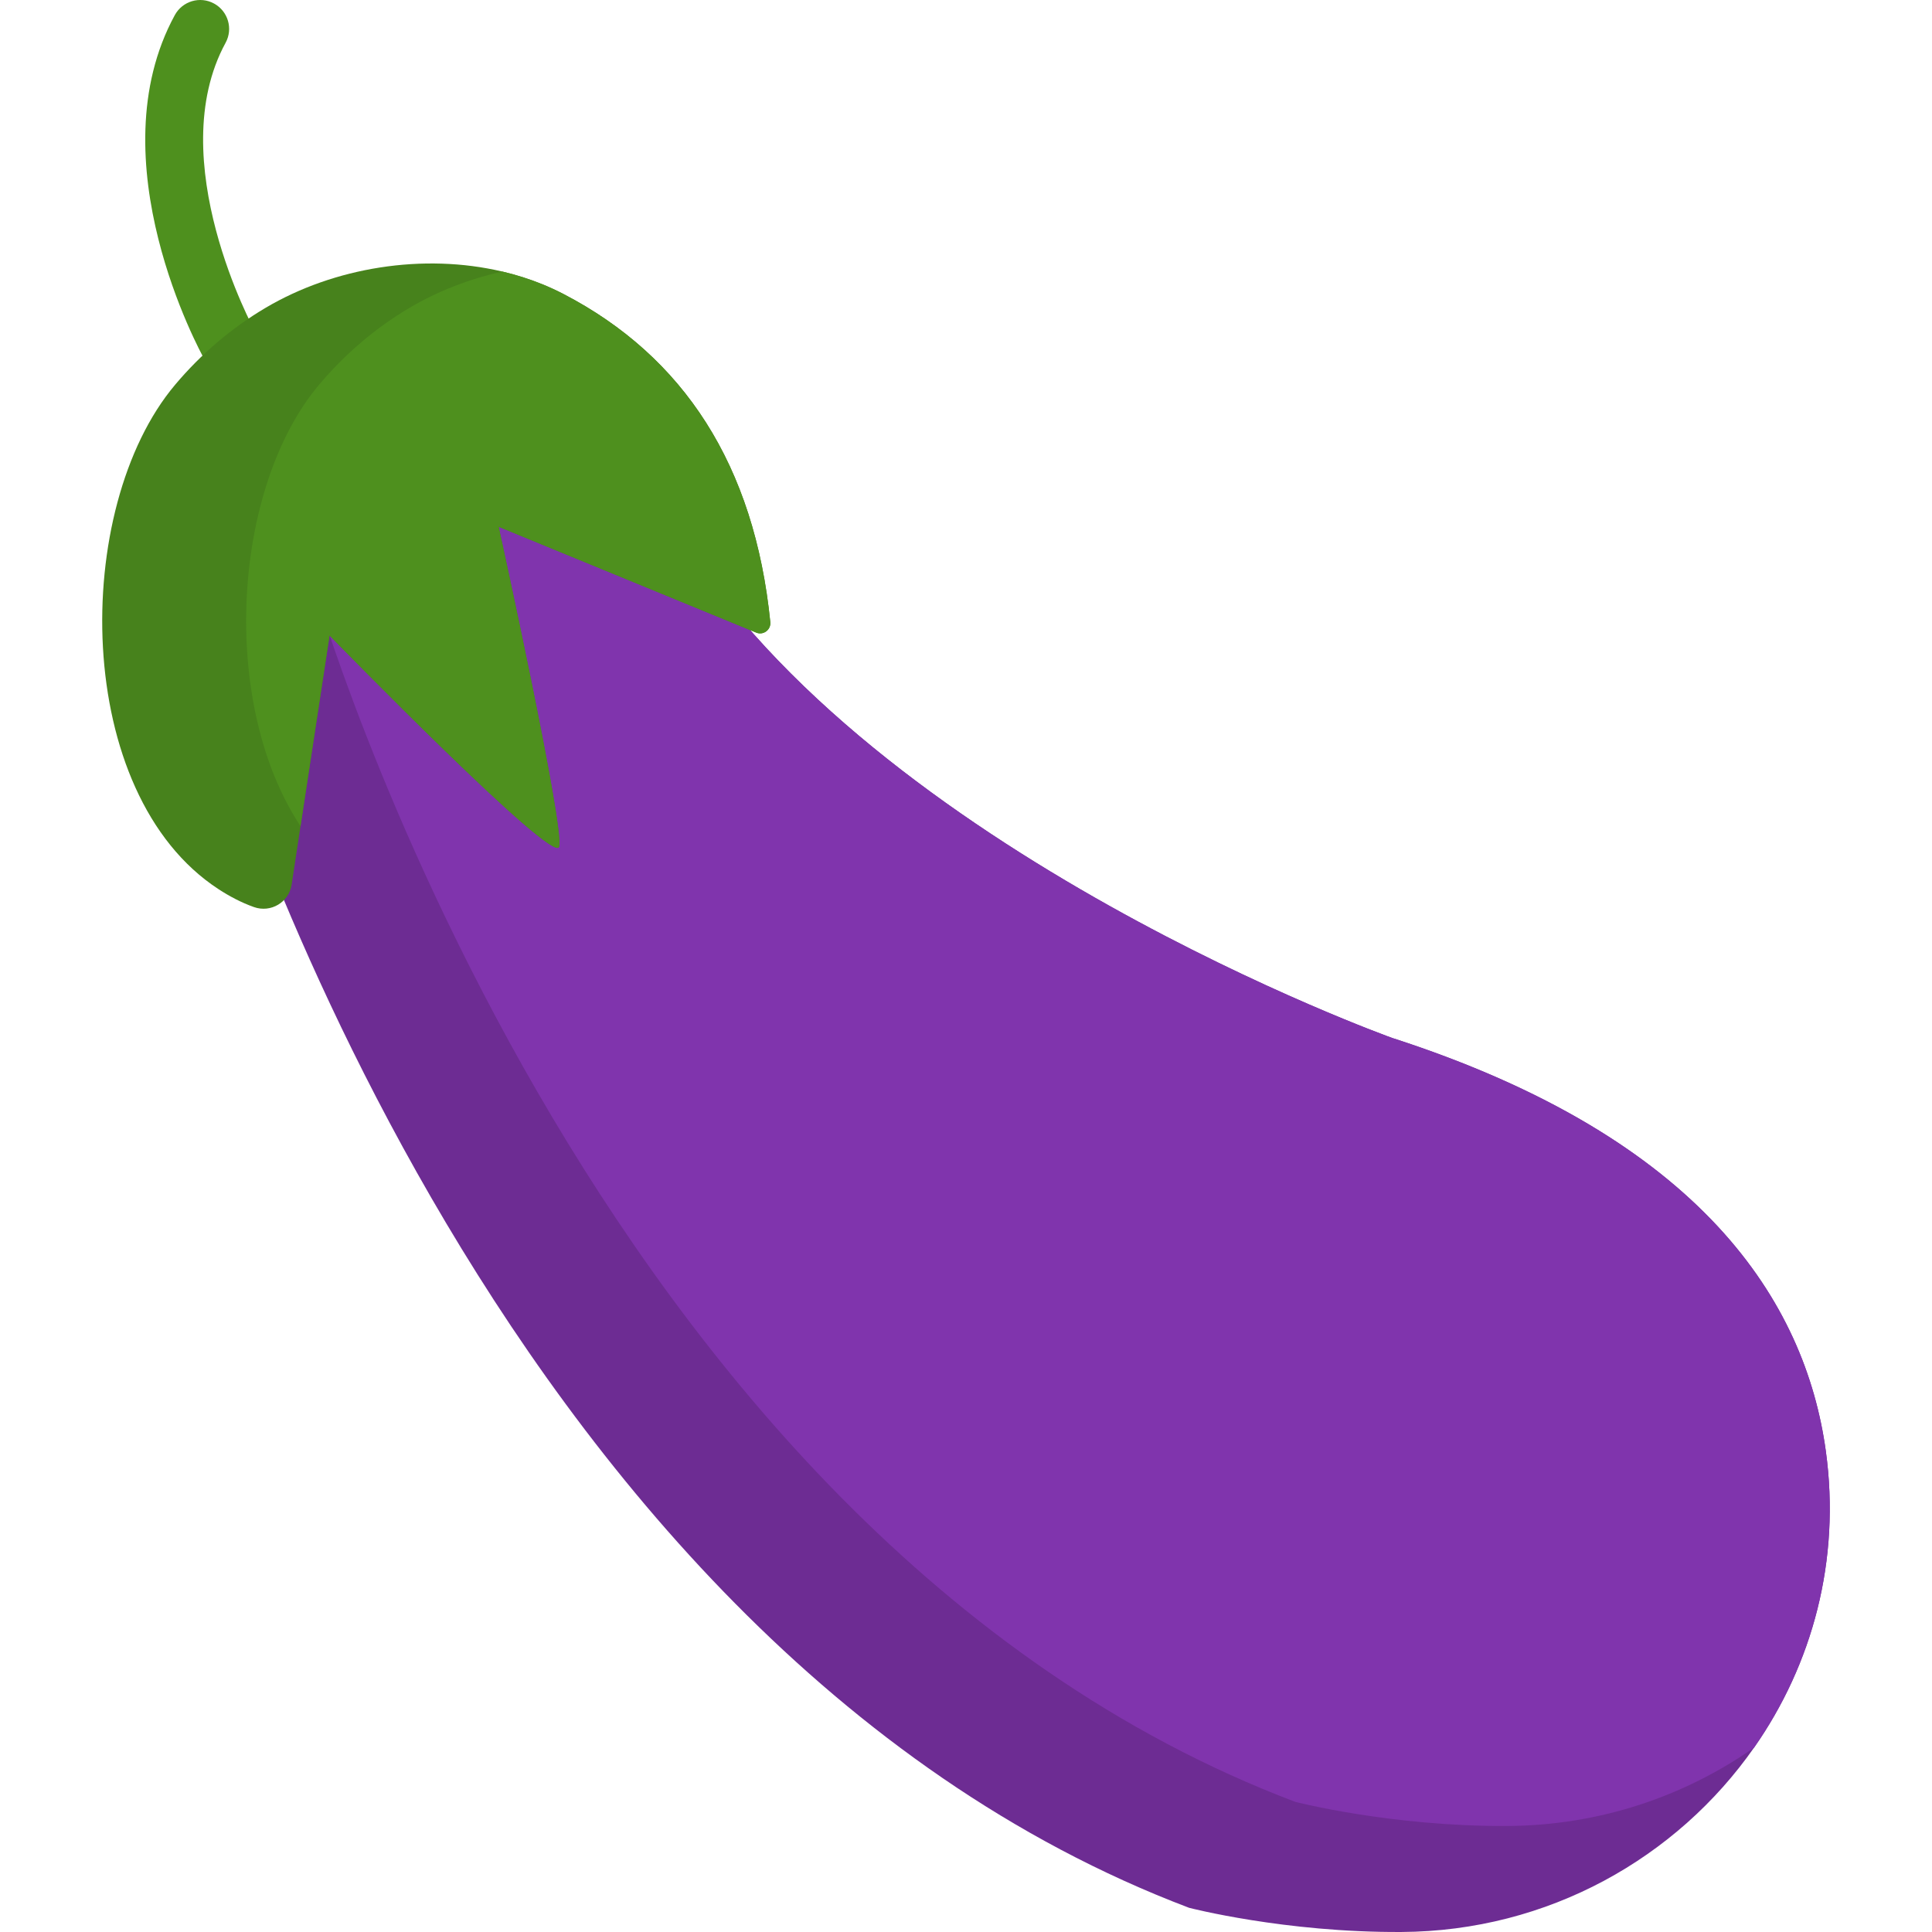
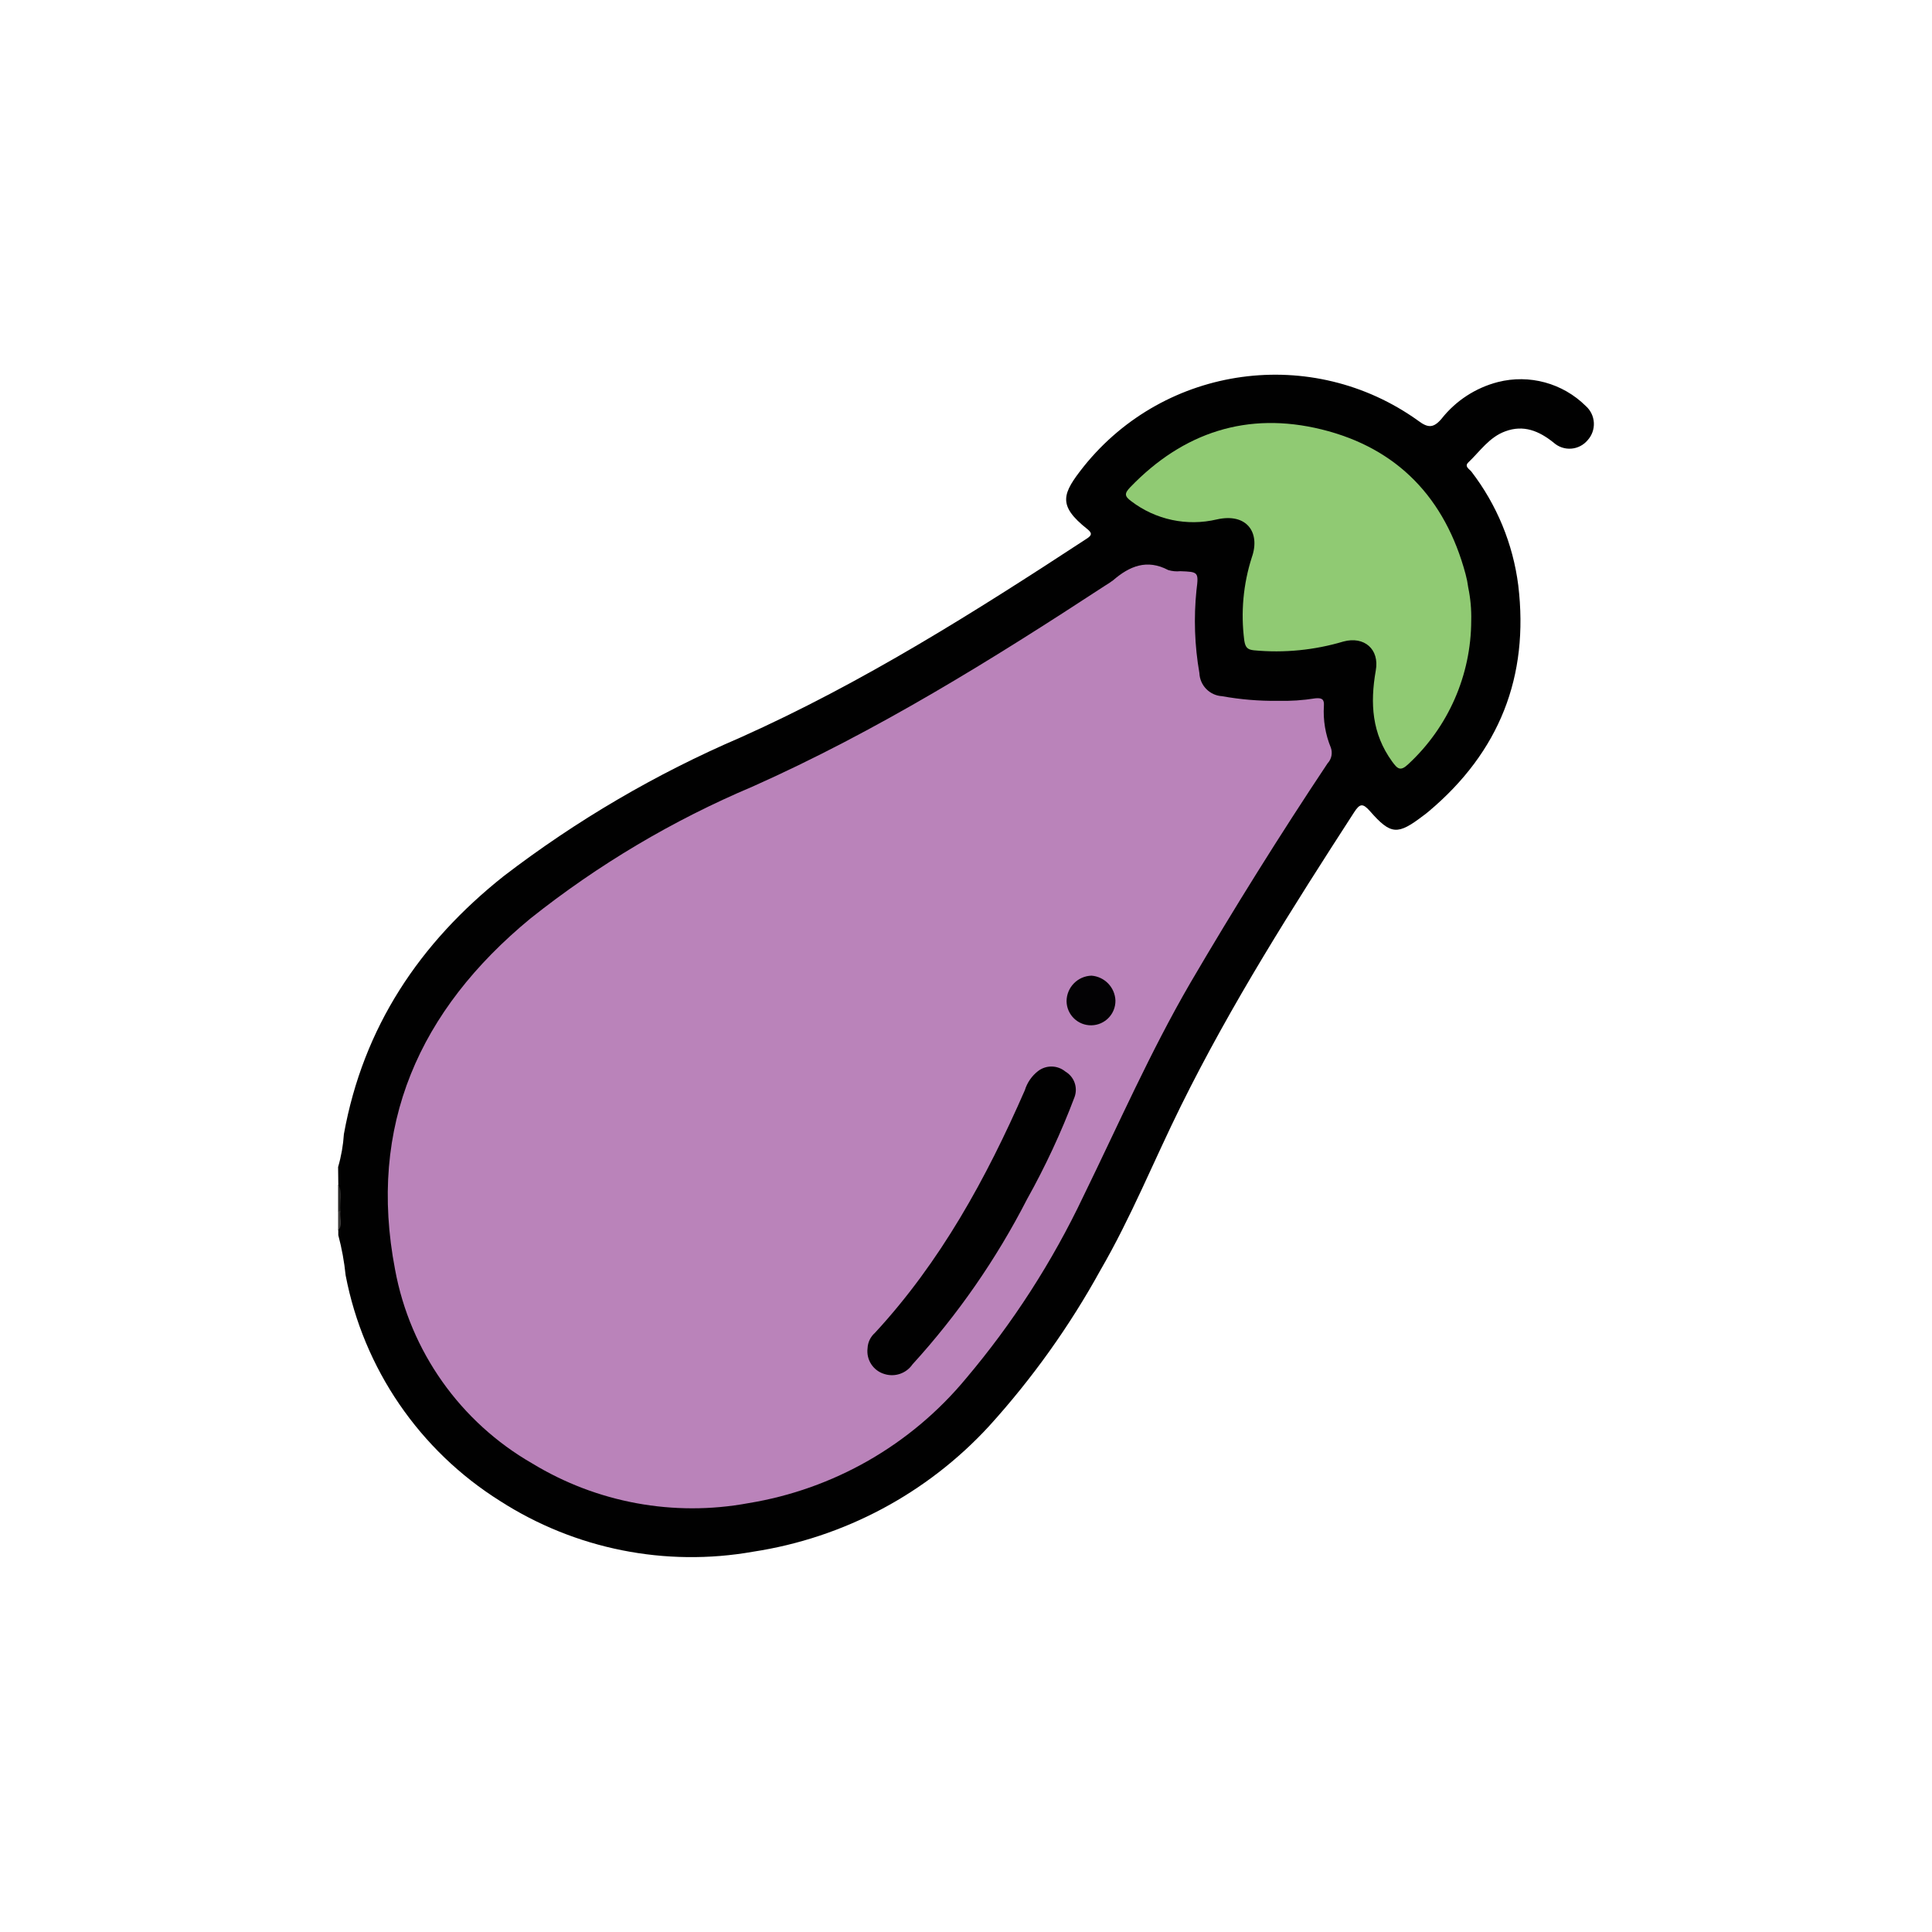
- <svg xmlns="http://www.w3.org/2000/svg" version="1.1" id="Capa_1" x="0px" y="0px" viewBox="0 0 512.002 512.002" style="enable-background:new 0 0 512.002 512.002;" xml:space="preserve">
-   <path style="fill:#4E901E;" d="M60.85,99.12c-2.687,0-5.291-1.414-6.693-3.927c-1.13-2.024-28.818-52.712-7.828-91.196  c2.026-3.716,6.68-5.088,10.398-3.059c3.717,2.026,5.086,6.682,3.059,10.398c-16.915,31.012,7.525,75.972,7.76,76.395  c2.051,3.698,0.722,8.363-2.973,10.419C63.391,98.808,62.111,99.12,60.85,99.12z" />
-   <path style="fill:#6D2C93;" d="M464.845,463.141c-20.428,29.206-54.559,48.652-93.452,48.857  c-30.953,0.174-56.266-6.407-56.266-6.407C126.485,434.109,54.881,182.764,54.881,182.764  c-11.425-69.499,31.955-83.826,31.955-83.826c0.245-0.082,0.48-0.153,0.726-0.225c20.867-6.54,39.925-1.277,54.784,6.755  c15.523,8.38,28.266,21.061,37.514,36.083c51.994,84.47,189.061,133.511,189.061,133.511  c82.242,26.539,109.516,70.092,114.943,109.476C487.858,413.579,480.245,441.13,464.845,463.141z" />
-   <path style="fill:#8034AD;" d="M464.845,463.141c-18.435,12.927-40.968,20.632-65.36,20.765  c-30.953,0.164-56.266-6.407-56.266-6.407C154.587,406.017,82.983,154.662,82.983,154.662c-4.159-25.302-1.053-43.298,4.578-55.949  c20.867-6.54,39.925-1.277,54.784,6.755c15.523,8.38,28.266,21.061,37.514,36.083c51.994,84.47,189.061,133.511,189.061,133.511  c82.242,26.539,109.516,70.092,114.943,109.476C487.858,413.579,480.245,441.13,464.845,463.141z" />
-   <path style="fill:#47821C;" d="M204.139,164.86c0,0,0,0.01,0,0.02c0.194,2.023-1.839,3.546-3.72,2.769  c-15.901-6.53-68.273-28.051-68.273-28.051s17.607,80.025,16.013,84.827c-1.574,4.711-58.882-54.028-60.772-55.969  c-0.031-0.031-0.051-0.051-0.051-0.051l-7.695,50.553l-2.35,15.471c-0.715,4.68-5.518,7.542-9.984,5.958  c-3.362-1.185-6.561-2.902-9.34-4.711C19.084,210.396,18.88,134.643,46.41,101.963c6.796-8.073,14.93-15.053,24.025-20.417  c18.118-10.699,41.765-14.542,62.724-9.575c3.638,0.858,7.194,1.982,10.628,3.382c1.901,0.777,3.761,1.635,5.569,2.575  C181.187,94.472,199.96,123.269,204.139,164.86z" />
-   <path style="fill:#4E901E;" d="M204.139,164.86c0,0,0,0.01,0,0.02c0.194,2.023-1.839,3.546-3.72,2.769  c-15.901-6.53-68.273-28.051-68.273-28.051s17.607,80.025,16.013,84.827c-1.574,4.711-58.882-54.028-60.772-55.969  c-0.031-0.031-0.051-0.051-0.051-0.051l-7.695,50.553c-21.685-32.966-17.955-89.845,4.915-116.997  c6.796-8.073,14.93-15.053,24.025-20.417c7.45-4.394,15.829-7.634,24.577-9.575c3.638,0.858,7.194,1.982,10.628,3.382  c1.901,0.777,3.761,1.635,5.569,2.575C181.187,94.472,199.96,123.269,204.139,164.86z" />
-   <g>
- </g>
-   <g>
- </g>
-   <g>
- </g>
-   <g>
- </g>
-   <g>
- </g>
-   <g>
- </g>
-   <g>
- </g>
-   <g>
- </g>
-   <g>
- </g>
-   <g>
- </g>
-   <g>
- </g>
-   <g>
- </g>
-   <g>
- </g>
-   <g>
- </g>
-   <g>
- </g>
+ <svg xmlns="http://www.w3.org/2000/svg" id="Layer_1" data-name="Layer 1" viewBox="0 0 200 200">
+   <defs>
+     <style>.cls-1{fill:#010101;}.cls-2{fill:#282726;}.cls-3{fill:#3c3a39;}.cls-4{fill:#ba83ba;}.cls-5{fill:#90ca73;}.cls-6{fill:#030204;}</style>
+   </defs>
+   <path class="cls-1" d="M35,120.81a15.73,15.73,0,0,0,.6-3.41c2-11.06,7.83-19.79,16.55-26.71A114.53,114.53,0,0,1,76.64,76.35c12.63-5.65,24.27-13,35.83-20.57.52-.33.65-.56.1-1-3.15-2.49-2.59-3.69-.39-6.48a25.41,25.41,0,0,1,34.64-4.74c1,.75,1.57.77,2.4-.2a10.91,10.91,0,0,1,5.84-3.81,9.57,9.57,0,0,1,9.1,2.48,2.49,2.49,0,0,1,.19,3.54,2.45,2.45,0,0,1-3.52.25c-1.52-1.22-3.11-1.87-5-1.17-1.66.6-2.63,2.08-3.84,3.23-.42.41.12.68.32.93a24.36,24.36,0,0,1,4.86,11.78q1.7,14.17-9.25,23.39c-.19.16-.39.32-.6.47-2.63,2-3.33,2-5.5-.48-.76-.86-1.06-.78-1.65.13-6.39,9.88-12.7,19.82-17.92,30.38-2.8,5.66-5.16,11.54-8.33,17a85.18,85.18,0,0,1-11.53,16.15,41.73,41.73,0,0,1-24.42,13,36.64,36.64,0,0,1-26.19-5.24,35.46,35.46,0,0,1-16-23.37,26.7,26.7,0,0,0-.76-4.16v-.51a6.86,6.86,0,0,0,.13-2.07,12,12,0,0,0-.13-2.75Z" />
+   <path class="cls-2" d="M35,122.59c.53.89.13,1.87.24,2.8-.08.11-.16.1-.24,0Z" />
+   <path class="cls-3" d="M35,125.38h.24c-.11.67.3,1.4-.24,2Z" />
+   <path class="cls-4" d="M132.28,72.55a21.13,21.13,0,0,0,3.89-.26c.66-.06.93.08.88.78a9.75,9.75,0,0,0,.72,4.33,1.59,1.59,0,0,1-.34,1.62q-7.43,11.16-14.2,22.72c-4.15,7.14-7.46,14.69-11.08,22.1A87,87,0,0,1,100,142.7a37,37,0,0,1-22.55,12.91,31.87,31.87,0,0,1-22.36-4.12A29.25,29.25,0,0,1,40.9,131.44c-2.87-14.92,2.52-26.88,14-36.35a98.5,98.5,0,0,1,23-13.66c12.85-5.73,24.75-13.12,36.49-20.8a9.43,9.43,0,0,0,.84-.56c1.7-1.47,3.5-2.22,5.7-1.06a3.18,3.18,0,0,0,1.25.12c1.86.07,1.92.07,1.68,1.95a31.28,31.28,0,0,0,.3,8.59,2.5,2.5,0,0,0,2.35,2.4A30.42,30.42,0,0,0,132.28,72.55Z" />
+   <path class="cls-5" d="M152.3,64.24a20.3,20.3,0,0,1-6.51,14.86c-.82.78-1.12.5-1.68-.27-2.09-2.89-2.29-6-1.69-9.42.4-2.21-1.2-3.58-3.35-3a24.35,24.35,0,0,1-9.26.91c-.67-.07-.89-.3-1-1a19.8,19.8,0,0,1,.78-8.63c.9-2.56-.52-4.62-3.62-3.92a10.58,10.58,0,0,1-8.87-1.89c-.71-.52-.7-.81-.11-1.43,5.49-5.71,12.16-7.88,19.81-6,7.87,1.93,12.81,7.12,14.92,15a10.22,10.22,0,0,1,.27,1.36A15,15,0,0,1,152.3,64.24Z" />
+   <path class="cls-1" d="M89.81,139.57a2.24,2.24,0,0,1,.76-1.59c6.8-7.36,11.53-16,15.52-25.12a4,4,0,0,1,1.39-2,2.27,2.27,0,0,1,2.81.07,2.19,2.19,0,0,1,.95,2.63,78.41,78.41,0,0,1-4.93,10.6,78.67,78.67,0,0,1-11.85,17.08,2.58,2.58,0,0,1-2.9,1A2.46,2.46,0,0,1,89.81,139.57Z" />
+   <path class="cls-6" d="M115.47,103.57a2.53,2.53,0,0,1-5.06.08A2.66,2.66,0,0,1,113,101,2.69,2.69,0,0,1,115.47,103.57Z" />
</svg>
